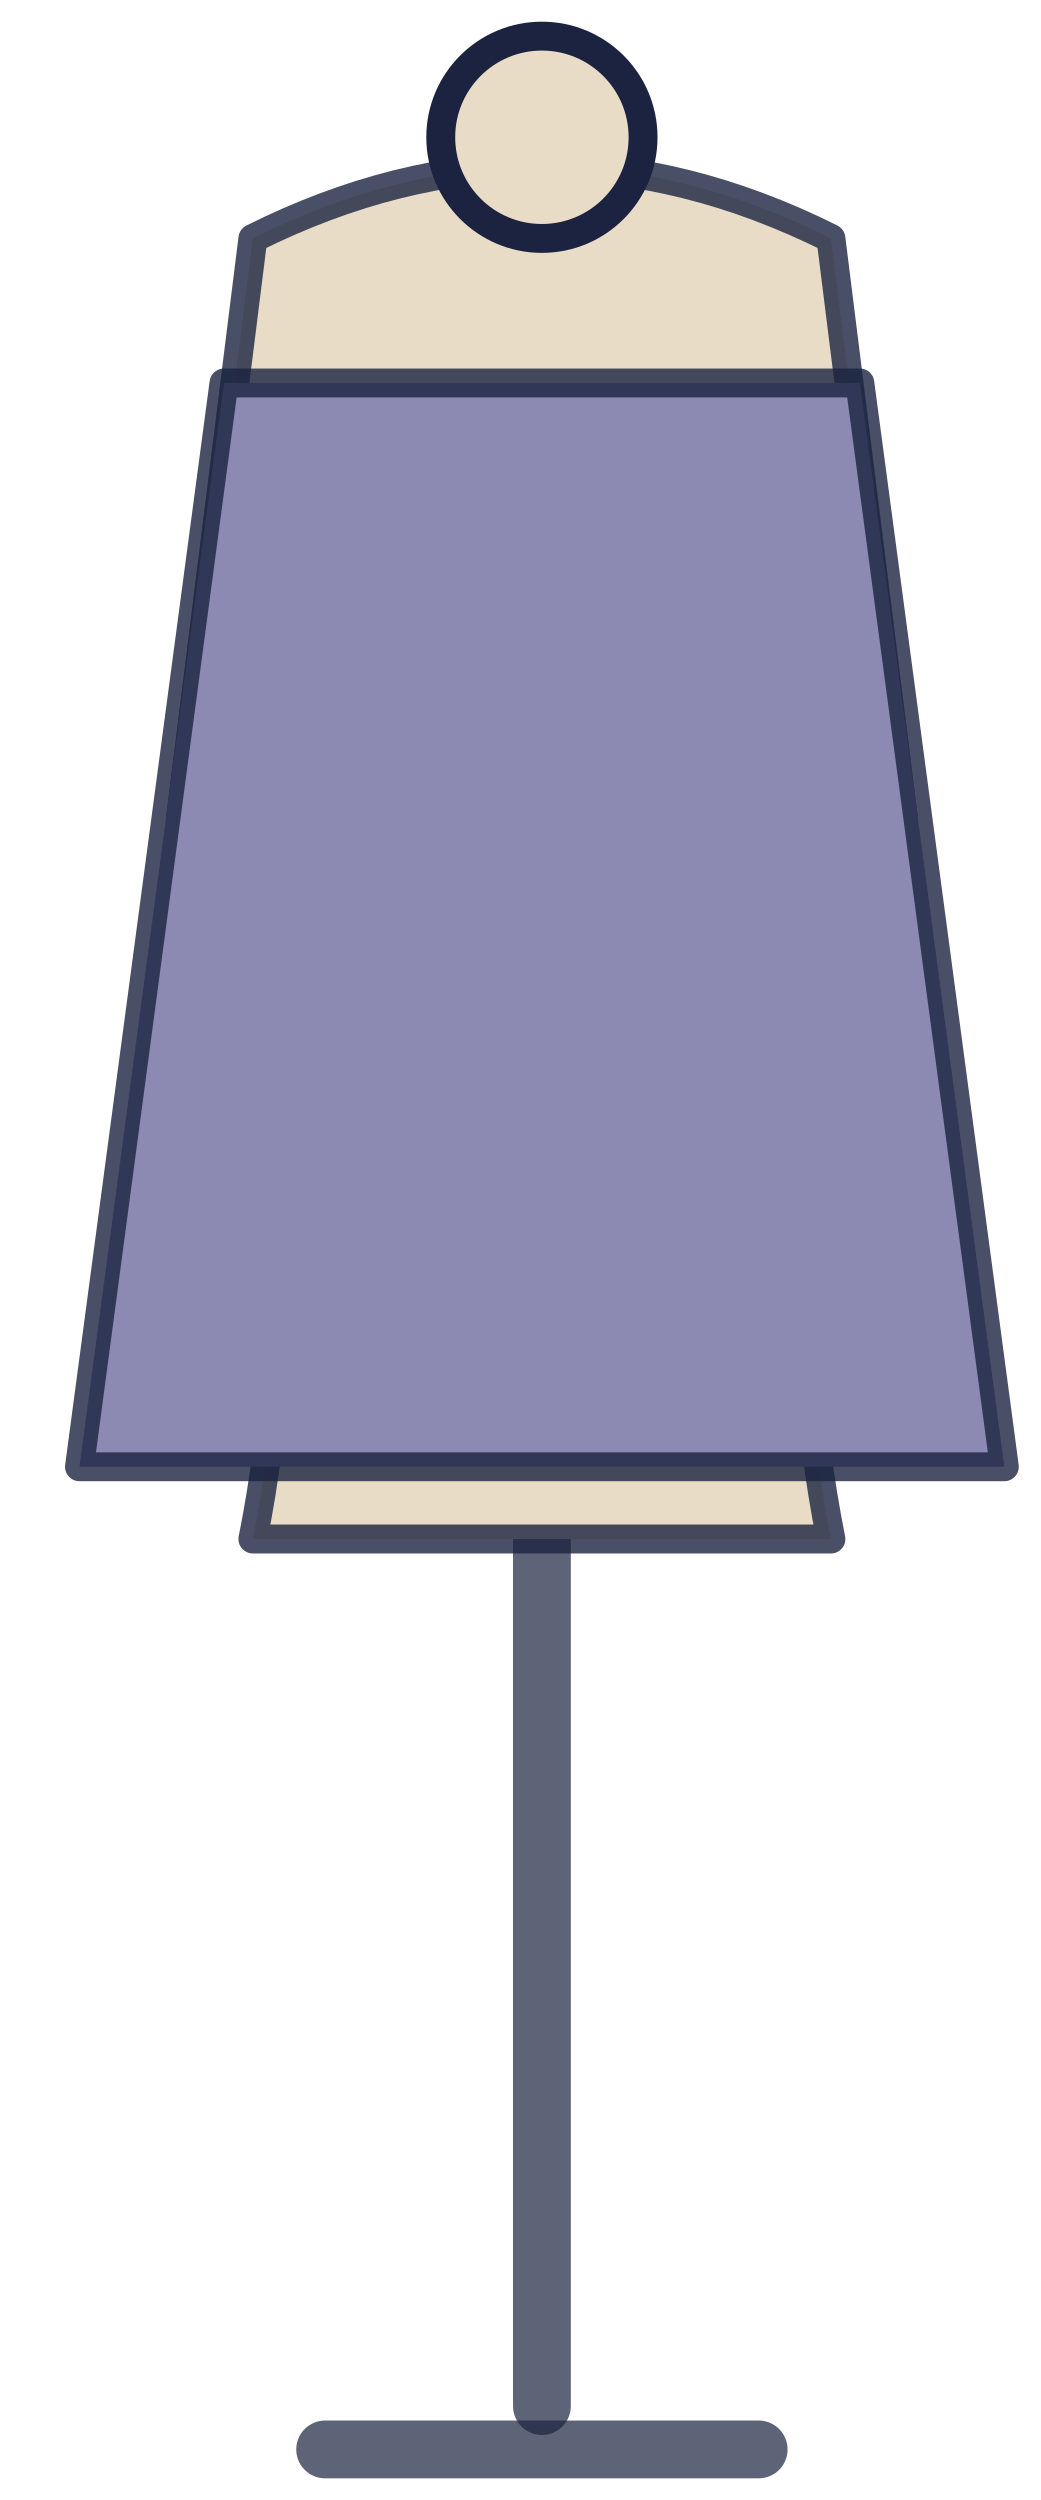
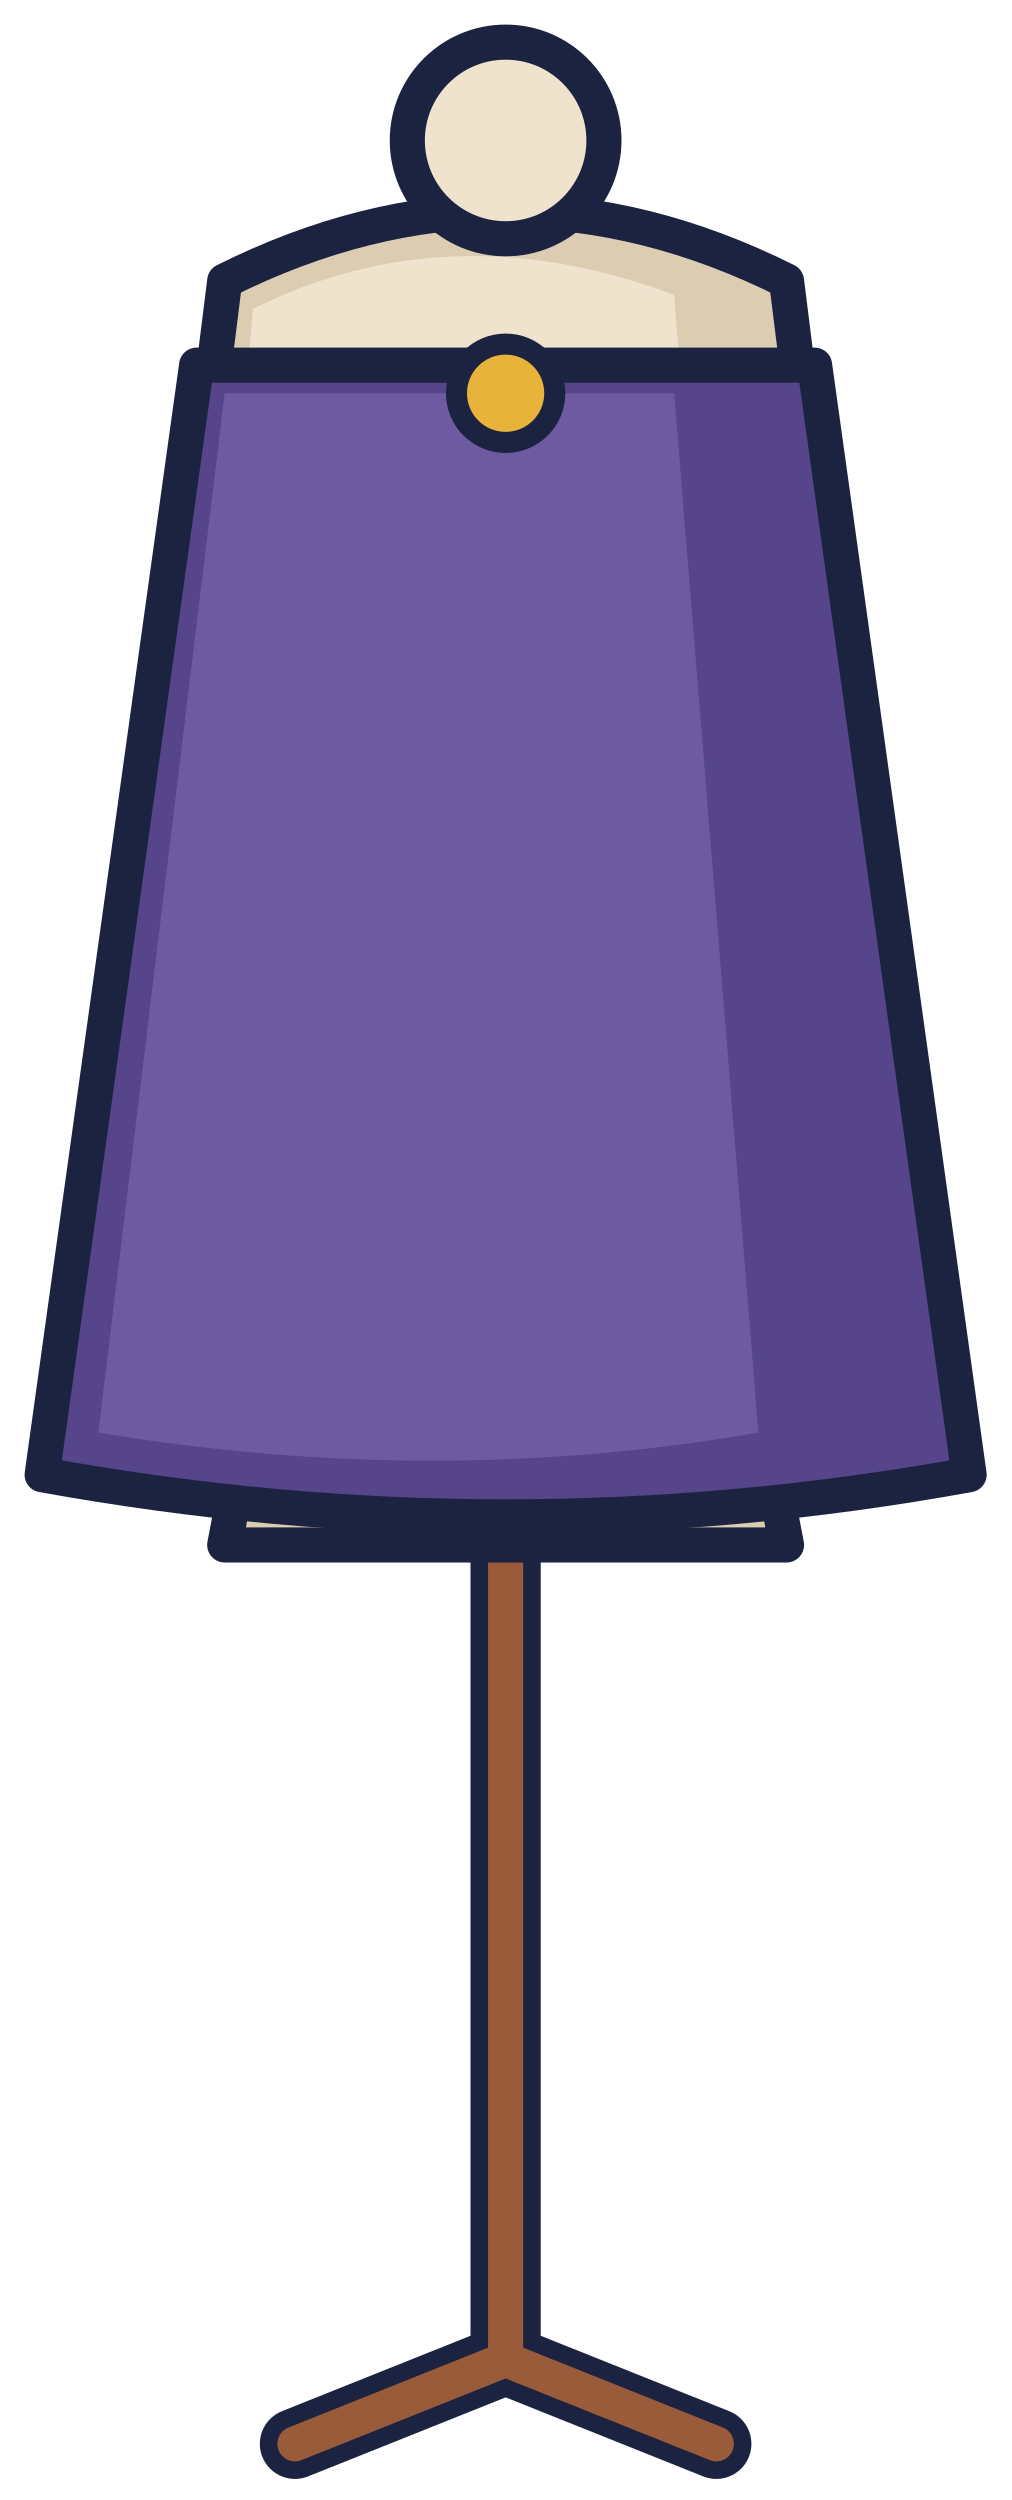
- <svg xmlns="http://www.w3.org/2000/svg" width="144" height="346" viewBox="0 0 144 346">
-   <path d="M75 213L75 333" fill="none" stroke="#1B2340" stroke-width="8" stroke-opacity="0.7" stroke-linejoin="round" stroke-linecap="round" />
-   <path d="M45 339L105 339" fill="none" stroke="#1B2340" stroke-width="8" stroke-opacity="0.7" stroke-linejoin="round" stroke-linecap="round" />
-   <path d="M35 33Q75 13 115 33L125 113Q105 163 115 213L35 213Q45 163 25 113Z" fill="#E9DCC6" />
-   <path d="M35 33Q75 13 115 33L125 113Q105 163 115 213L35 213Q45 163 25 113Z" fill="none" stroke="#1B2340" stroke-width="4" stroke-opacity="0.8" stroke-linejoin="round" stroke-linecap="round" />
-   <circle cx="75" cy="19" r="14" fill="#E9DCC6" stroke="#1B2340" stroke-width="4" stroke-linejoin="round" />
-   <path d="M31 53L119 53L139 203L11 203Z" fill="#8C8AB3" />
-   <path d="M31 53L119 53L139 203L11 203Z" fill="none" stroke="#1B2340" stroke-width="4" stroke-opacity="0.8" stroke-linejoin="round" stroke-linecap="round" />
+ <svg xmlns="http://www.w3.org/2000/svg" width="144" height="356" viewBox="0 0 144 356">
+   <path d="M72 220L72 336M72 336L42 348M72 336L102 348" fill="none" stroke="#1B2340" stroke-width="10" stroke-linejoin="round" stroke-linecap="round" />
+   <path d="M72 220L72 336M72 336L42 348M72 336L102 348" fill="none" stroke="#9A5B3A" stroke-width="5" stroke-linejoin="round" stroke-linecap="round" />
+   <path d="M32 40Q72 20 112 40L122 120Q102 170 112 220L32 220Q42 170 22 120Z" fill="#DCCCB2" />
+   <path d="M36 44Q64 30 96 42L102 118Q84 164 92 214L40 214Q46 164 30 118Z" fill="#EFE3CE" />
+   <path d="M32 40Q72 20 112 40L122 120Q102 170 112 220L32 220Q42 170 22 120Z" fill="none" stroke="#1B2340" stroke-width="5" stroke-linejoin="round" stroke-linecap="round" />
+   <circle cx="72" cy="20" r="14" fill="#EFE3CE" stroke="#1B2340" stroke-width="5" stroke-linejoin="round" />
+   <path d="M28 52L116 52L138 210Q72 222 6 210Z" fill="#56458A" />
+   <path d="M32 56L96 56L108 204Q62 212 14 204Z" fill="#6E5AA0" />
+   <path d="M28 52L116 52L138 210Q72 222 6 210Z" fill="none" stroke="#1B2340" stroke-width="5" stroke-linejoin="round" stroke-linecap="round" />
+   <circle cx="72" cy="56" r="7" fill="#E8B33A" stroke="#1B2340" stroke-width="3" stroke-linejoin="round" />
</svg>
